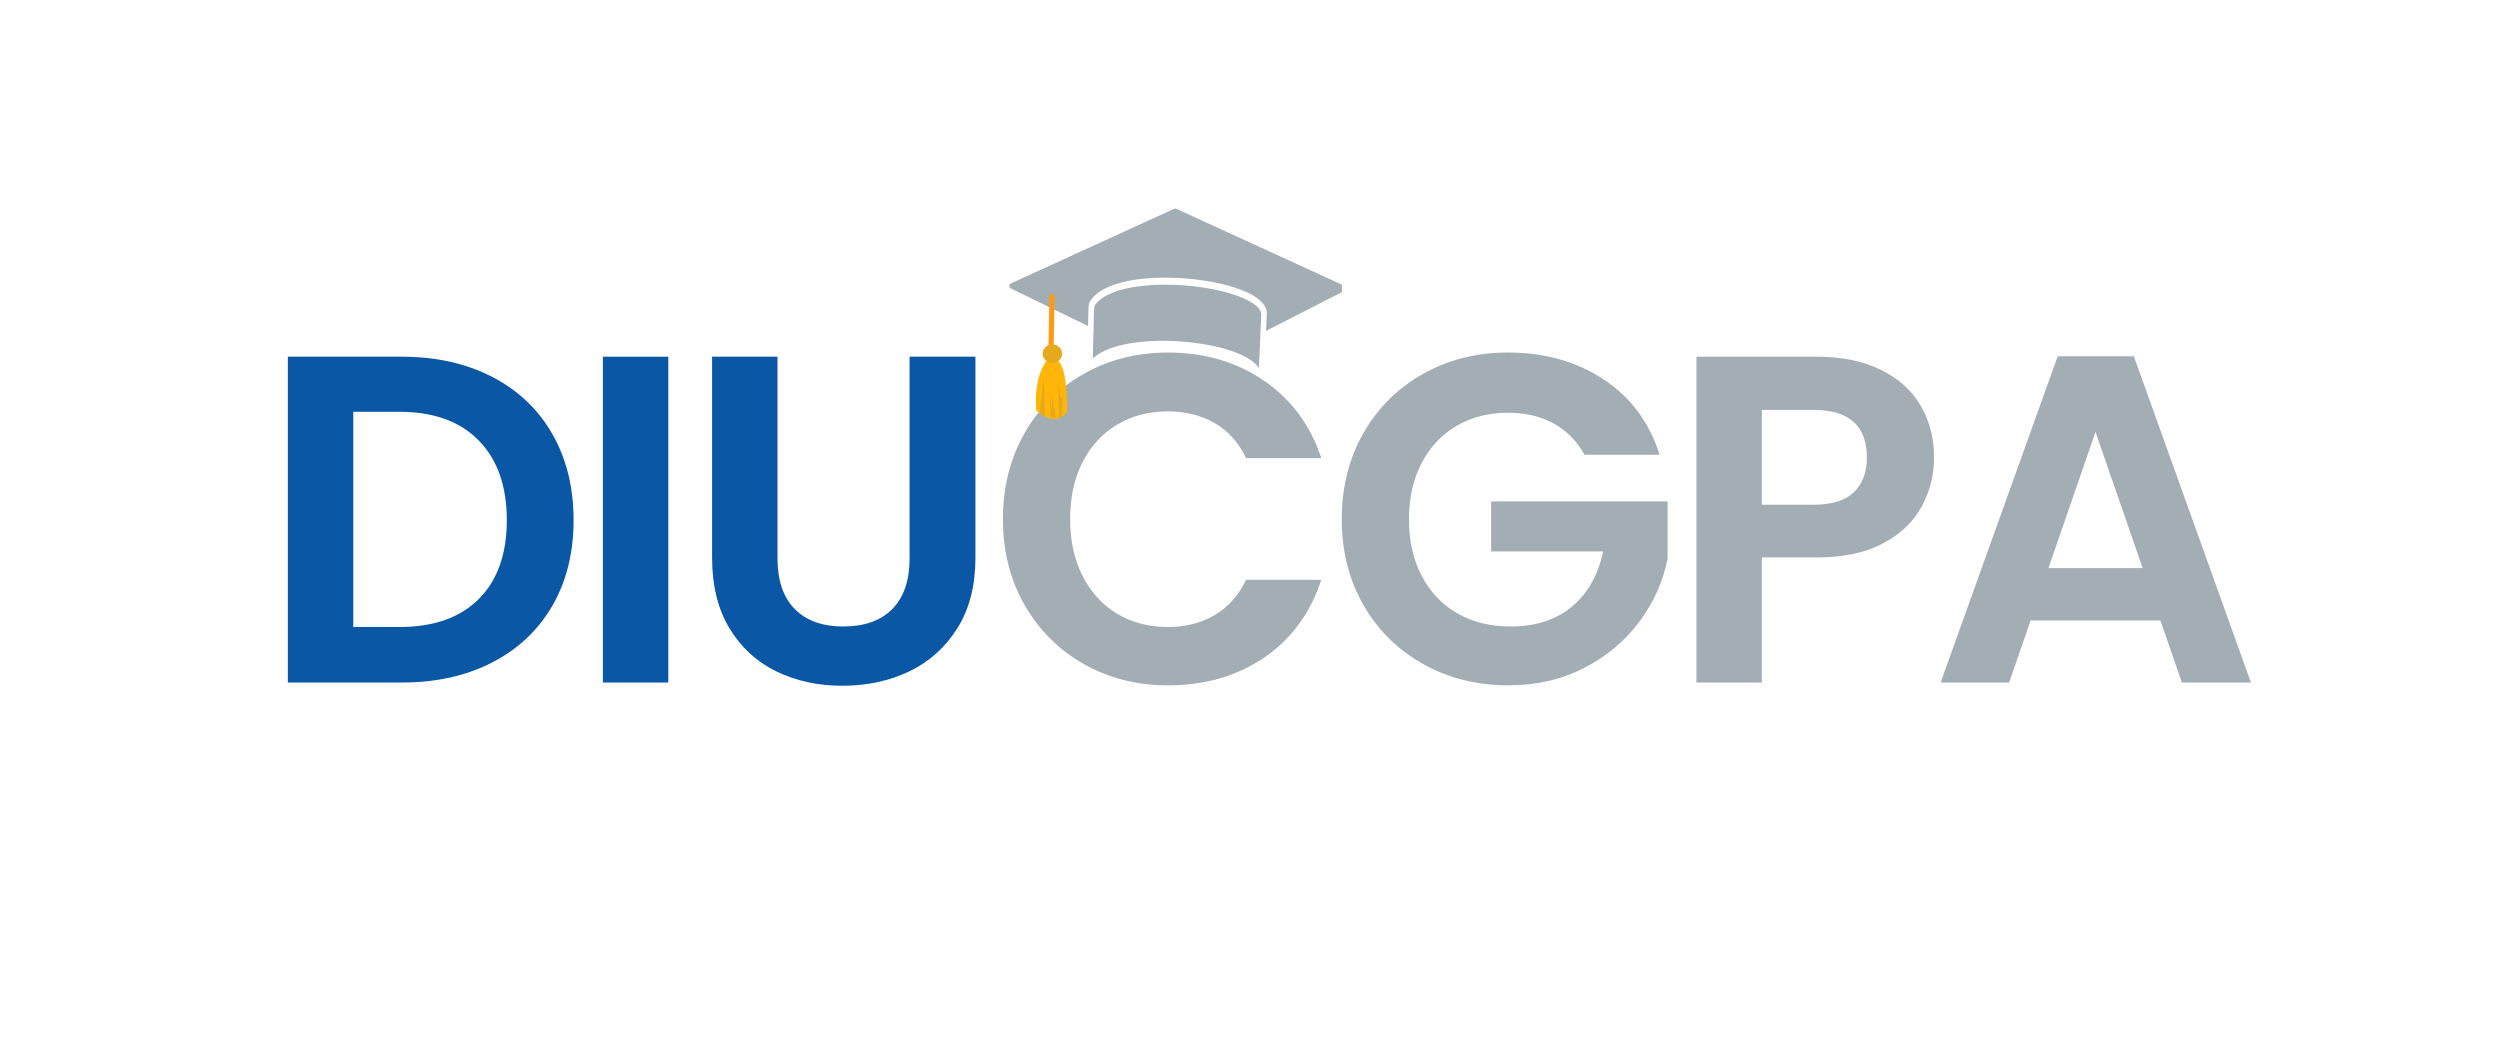
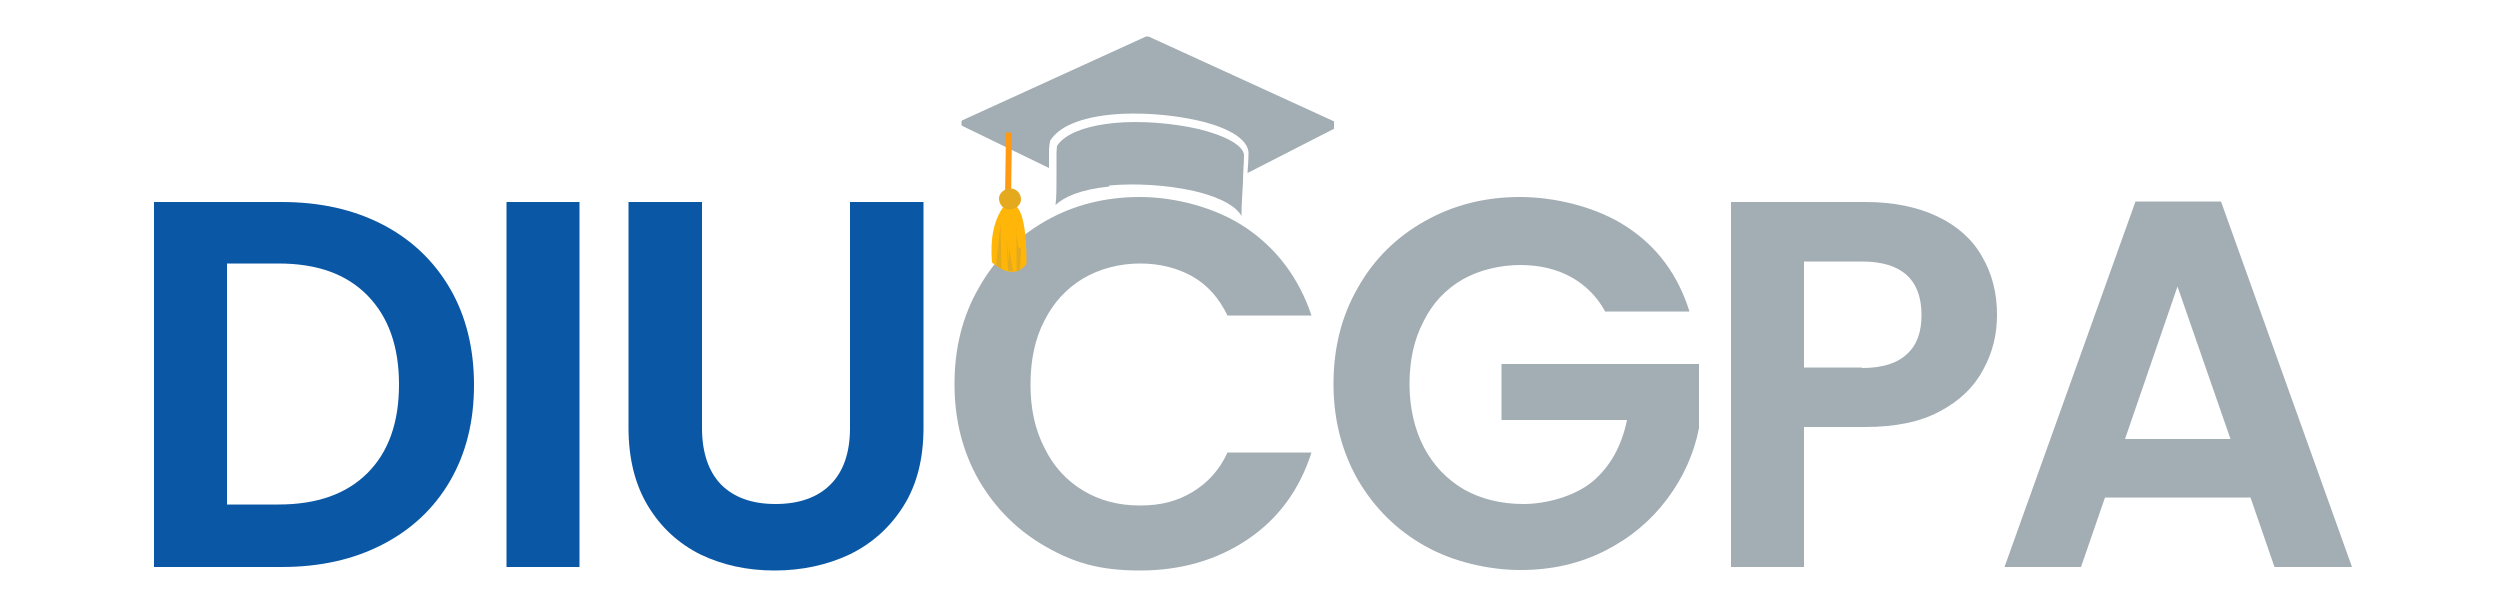
- <svg xmlns="http://www.w3.org/2000/svg" width="500" zoomAndPan="magnify" viewBox="0 0 375 159" height="212" preserveAspectRatio="xMidYMid meet" version="1.0">
+ <svg xmlns="http://www.w3.org/2000/svg" id="Layer_1" version="1.1" viewBox="0 0 500 121.3">
  <defs>
-     <g />
-     <clipPath id="ab4b84cd14">
-       <path d="M 151.406 31.266 L 201.293 31.266 L 201.293 50 L 151.406 50 Z M 151.406 31.266 " clip-rule="nonzero" />
+     <style>
+       .st0 {
+         clip-path: url(#clippath-4);
+       }
+ 
+       .st1 {
+         fill: #ffb608;
+       }
+ 
+       .st1, .st2 {
+         fill-rule: evenodd;
+       }
+ 
+       .st3 {
+         fill: none;
+       }
+ 
+       .st4 {
+         fill: #a2adb4;
+       }
+ 
+       .st5 {
+         clip-path: url(#clippath-1);
+       }
+ 
+       .st6 {
+         clip-path: url(#clippath-3);
+       }
+ 
+       .st7 {
+         fill: #0a57a5;
+       }
+ 
+       .st2 {
+         fill: #e4a91d;
+       }
+ 
+       .st8 {
+         clip-path: url(#clippath-2);
+       }
+ 
+       .st9 {
+         fill: #ff9a12;
+       }
+ 
+       .st10 {
+         clip-path: url(#clippath);
+       }
+     </style>
+     <clipPath id="clippath">
+       <rect class="st3" x="192.3" y="7.2" width="74.5" height="28" />
    </clipPath>
-     <clipPath id="aa761b3a9c">
-       <path d="M 155 53 L 161 53 L 161 62.773 L 155 62.773 Z M 155 53 " clip-rule="nonzero" />
+     <clipPath id="clippath-1">
+       <rect class="st3" x="197.7" y="39.7" width="9" height="14.6" />
    </clipPath>
-     <clipPath id="244228c9b9">
-       <path d="M 155 56 L 157 56 L 157 62.773 L 155 62.773 Z M 155 56 " clip-rule="nonzero" />
+     <clipPath id="clippath-2">
+       <rect class="st3" x="197.7" y="44.1" width="3" height="10.1" />
    </clipPath>
-     <clipPath id="c1e11c7ccc">
-       <path d="M 157 58 L 159 58 L 159 62.773 L 157 62.773 Z M 157 58 " clip-rule="nonzero" />
+     <clipPath id="clippath-3">
+       <rect class="st3" x="200.7" y="47.1" width="3" height="7.1" />
    </clipPath>
-     <clipPath id="e170abdbeb">
-       <path d="M 158 56 L 160 56 L 160 62.773 L 158 62.773 Z M 158 56 " clip-rule="nonzero" />
+     <clipPath id="clippath-4">
+       <rect class="st3" x="202.2" y="44.1" width="3" height="10.1" />
    </clipPath>
  </defs>
-   <g fill="#0a57a5" fill-opacity="1">
-     <g transform="translate(38.34989, 102.3796)">
-       <g>
-         <path d="M 21.922 -48.875 C 27.047 -48.875 31.555 -47.867 35.453 -45.859 C 39.359 -43.848 42.375 -40.988 44.5 -37.281 C 46.625 -33.57 47.688 -29.266 47.688 -24.359 C 47.688 -19.461 46.625 -15.18 44.5 -11.516 C 42.375 -7.848 39.359 -5.008 35.453 -3 C 31.555 -1 27.047 0 21.922 0 L 4.828 0 L 4.828 -48.875 Z M 21.562 -8.328 C 26.695 -8.328 30.664 -9.727 33.469 -12.531 C 36.27 -15.332 37.672 -19.273 37.672 -24.359 C 37.672 -29.453 36.27 -33.43 33.469 -36.297 C 30.664 -39.172 26.695 -40.609 21.562 -40.609 L 14.641 -40.609 L 14.641 -8.328 Z M 21.562 -8.328 " />
-       </g>
-     </g>
+   <path class="st7" d="M56.3,40.4c7.7,0,14.4,1.5,20.2,4.5,5.8,3,10.3,7.3,13.5,12.8,3.2,5.5,4.8,12,4.8,19.3s-1.6,13.7-4.8,19.2c-3.2,5.5-7.7,9.7-13.5,12.7-5.8,3-12.5,4.5-20.2,4.5h-25.5V40.4h25.5ZM55.7,100.9c7.7,0,13.6-2.1,17.8-6.3,4.2-4.2,6.3-10.1,6.3-17.7s-2.1-13.5-6.3-17.8c-4.2-4.3-10.1-6.4-17.8-6.4h-10.3v48.2h10.3Z" />
+   <path class="st7" d="M115.9,40.4v73h-14.6V40.4h14.6Z" />
+   <path class="st7" d="M140.4,40.4v45.2c0,4.9,1.3,8.7,3.8,11.3,2.6,2.6,6.2,3.9,10.9,3.9s8.4-1.3,11-3.9c2.6-2.6,3.9-6.4,3.9-11.3v-45.2h14.7v45.1c0,6.2-1.3,11.4-4,15.7-2.7,4.3-6.3,7.5-10.8,9.7-4.5,2.1-9.5,3.2-15,3.2s-10.4-1.1-14.8-3.2c-4.4-2.2-7.9-5.4-10.5-9.7-2.6-4.3-3.9-9.5-3.9-15.7v-45.1h14.6Z" />
+   <path class="st4" d="M190.9,76.8c0-7.2,1.6-13.6,4.9-19.3,3.2-5.7,7.7-10.1,13.3-13.3,5.6-3.2,11.9-4.8,18.9-4.8s15.3,2.1,21.4,6.3c6.1,4.2,10.4,10,12.9,17.4h-16.8c-1.7-3.5-4-6.1-7-7.8-3-1.7-6.5-2.6-10.5-2.6s-8,1-11.4,3c-3.3,2-5.9,4.8-7.7,8.4-1.9,3.6-2.8,7.9-2.8,12.8s.9,9,2.8,12.7c1.8,3.7,4.4,6.5,7.7,8.5,3.3,2,7.1,3,11.4,3s7.5-.9,10.5-2.7c3-1.8,5.4-4.4,7-7.9h16.8c-2.4,7.5-6.7,13.3-12.8,17.4-6.1,4.1-13.3,6.2-21.5,6.2s-13.3-1.6-18.9-4.8c-5.6-3.2-10-7.6-13.3-13.2-3.2-5.6-4.9-12-4.9-19.2Z" />
+   <path class="st4" d="M321.1,62.4c-1.7-3.1-4-5.4-6.9-7-2.9-1.6-6.3-2.4-10.2-2.4s-8.2,1-11.5,2.9c-3.3,1.9-6,4.7-7.8,8.4-1.9,3.6-2.8,7.8-2.8,12.5s1,9.1,2.9,12.7c1.9,3.6,4.6,6.4,8,8.4,3.4,1.9,7.4,2.9,11.9,2.9s10.1-1.5,13.7-4.4c3.6-3,5.9-7.1,7-12.4h-25.1v-11.2h39.5v12.8c-1,5.1-3.1,9.8-6.3,14.1-3.2,4.3-7.3,7.8-12.4,10.4-5.1,2.6-10.7,3.9-17,3.9s-13.4-1.6-19.1-4.8c-5.7-3.2-10.1-7.6-13.4-13.2-3.2-5.6-4.9-12-4.9-19.2s1.6-13.6,4.9-19.3c3.2-5.7,7.7-10.1,13.4-13.3,5.7-3.2,12-4.8,19-4.8s15.4,2,21.4,6c6.1,4,10.2,9.6,12.5,16.9h-16.8Z" />
+   <path class="st4" d="M399.4,63c0,3.9-.9,7.6-2.8,11-1.8,3.4-4.7,6.2-8.7,8.3-3.9,2.1-8.9,3.1-14.9,3.1h-12.2v28h-14.6V40.4h26.9c5.6,0,10.4,1,14.4,2.9,4,1.9,7,4.6,8.9,8,2,3.4,3,7.3,3,11.6ZM372.4,73.6c4,0,7-.9,9-2.8,2-1.8,2.9-4.4,2.9-7.8,0-7.1-4-10.7-11.9-10.7h-11.6v21.2h11.6Z" />
+   <path class="st4" d="M450.1,99.5h-29.1l-4.8,13.9h-15.3l26.2-73.1h17.1l26.2,73.1h-15.5l-4.8-13.9ZM446.1,87.8l-10.6-30.5-10.5,30.5h21.1Z" />
+   <path class="st4" d="M221.8,37.1c5.3-.5,11.7-.1,17,1.1,3.1.7,8,2.3,9.5,5,0-.2,0-.3,0-.4,0-2,.2-4.2.3-6.5,0,0,0,0,0,0,0-1.8.2-3.6.2-5.4-.3-1.9-3.8-3.8-9.1-5.1-5.3-1.2-11.6-1.7-16.9-1.2-5.8.6-9.9,2.2-11.4,4.6,0,.2-.1.8-.1,1.3,0,1.3,0,2.9,0,4.5,0,0,0,0,0,0,0,2.6,0,4.6-.2,6,1.7-1.6,4.9-3.1,10.8-3.7" />
+   <g class="st10">
+     <path class="st4" d="M267.3,24.5l-37.6-17.2c-.1,0-.3,0-.5,0l-36.6,16.7c-.2,0-.3.3-.4.6,0,.2.1.5.3.6l17.3,8.4c0-1.1,0-2.2,0-3.5,0-.8.2-1.7.2-1.7h0c0-.1,0-.2,0-.2,1.2-2,4.3-4.5,12.4-5.3,5.4-.5,11.9,0,17.2,1.2,3.6.8,9.7,2.8,10.1,6.3h0c0,1.5-.1,2.9-.2,4.2l17.6-9c.2-.1.3-.3.3-.6s-.1-.5-.4-.6" />
  </g>
-   <g fill="#0a57a5" fill-opacity="1">
-     <g transform="translate(85.60513, 102.3796)">
-       <g>
-         <path d="M 14.641 -48.875 L 14.641 0 L 4.828 0 L 4.828 -48.875 Z M 14.641 -48.875 " />
-       </g>
-     </g>
+   <path class="st9" d="M202.2,39.6h-1.2s.2-13.1.2-13.1h1.2s-.2,13.1-.2,13.1" />
+   <g class="st5">
+     <path class="st1" d="M200.8,41.2c-2.1,2.8-2.8,6.7-2.4,11.3,3,2.5,5.2,2.4,6.9.3,0-9-1.3-13.4-4.5-11.7" />
  </g>
-   <g fill="#0a57a5" fill-opacity="1">
-     <g transform="translate(102.1268, 102.3796)">
-       <g>
-         <path d="M 14.5 -48.875 L 14.5 -18.625 C 14.5 -15.312 15.359 -12.781 17.078 -11.031 C 18.805 -9.281 21.234 -8.406 24.359 -8.406 C 27.535 -8.406 29.988 -9.281 31.719 -11.031 C 33.445 -12.781 34.312 -15.312 34.312 -18.625 L 34.312 -48.875 L 44.188 -48.875 L 44.188 -18.688 C 44.188 -14.539 43.285 -11.031 41.484 -8.156 C 39.68 -5.281 37.273 -3.117 34.266 -1.672 C 31.254 -0.234 27.906 0.484 24.219 0.484 C 20.582 0.484 17.281 -0.234 14.312 -1.672 C 11.352 -3.117 9.008 -5.281 7.281 -8.156 C 5.551 -11.031 4.688 -14.539 4.688 -18.688 L 4.688 -48.875 Z M 14.5 -48.875 " />
-       </g>
-     </g>
+   <g class="st8">
+     <path class="st2" d="M200.3,53.8l-.2-9.1-.9,8.4c.4.3.8.5,1.1.7" />
  </g>
-   <g fill="#a2adb4" fill-opacity="1">
-     <g transform="translate(147.9878, 102.3796)">
-       <g>
-         <path d="M 2.453 -24.5 C 2.453 -29.312 3.535 -33.617 5.703 -37.422 C 7.879 -41.223 10.844 -44.188 14.594 -46.312 C 18.352 -48.438 22.566 -49.5 27.234 -49.5 C 32.691 -49.5 37.473 -48.098 41.578 -45.297 C 45.691 -42.492 48.566 -38.617 50.203 -33.672 L 38.922 -33.672 C 37.805 -36.004 36.234 -37.754 34.203 -38.922 C 32.172 -40.086 29.828 -40.672 27.172 -40.672 C 24.316 -40.672 21.781 -40.004 19.562 -38.672 C 17.352 -37.348 15.629 -35.473 14.391 -33.047 C 13.148 -30.617 12.531 -27.77 12.531 -24.5 C 12.531 -21.281 13.148 -18.445 14.391 -16 C 15.629 -13.551 17.352 -11.66 19.562 -10.328 C 21.781 -8.992 24.316 -8.328 27.172 -8.328 C 29.828 -8.328 32.172 -8.922 34.203 -10.109 C 36.234 -11.305 37.805 -13.07 38.922 -15.406 L 50.203 -15.406 C 48.566 -10.406 45.707 -6.516 41.625 -3.734 C 37.539 -0.961 32.742 0.422 27.234 0.422 C 22.566 0.422 18.352 -0.641 14.594 -2.766 C 10.844 -4.891 7.879 -7.844 5.703 -11.625 C 3.535 -15.406 2.453 -19.695 2.453 -24.5 Z M 2.453 -24.5 " />
-       </g>
-     </g>
+   <g class="st6">
+     <path class="st2" d="M201.8,48.8v3.9s-.5-5.1-.5-5.1l.3,6.5c.4.1.7.2,1,.2h0s-.9-5.5-.9-5.5" />
  </g>
-   <g fill="#a2adb4" fill-opacity="1">
-     <g transform="translate(198.8135, 102.3796)">
-       <g>
-         <path d="M 38.859 -34.172 C 37.734 -36.223 36.191 -37.785 34.234 -38.859 C 32.273 -39.93 29.988 -40.469 27.375 -40.469 C 24.477 -40.469 21.91 -39.812 19.672 -38.5 C 17.43 -37.195 15.68 -35.332 14.422 -32.906 C 13.16 -30.477 12.531 -27.676 12.531 -24.5 C 12.531 -21.238 13.172 -18.395 14.453 -15.969 C 15.742 -13.539 17.531 -11.672 19.812 -10.359 C 22.102 -9.055 24.766 -8.406 27.797 -8.406 C 31.523 -8.406 34.582 -9.395 36.969 -11.375 C 39.352 -13.363 40.914 -16.129 41.656 -19.672 L 24.859 -19.672 L 24.859 -27.172 L 51.328 -27.172 L 51.328 -18.625 C 50.672 -15.219 49.27 -12.066 47.125 -9.172 C 44.977 -6.273 42.211 -3.953 38.828 -2.203 C 35.441 -0.453 31.648 0.422 27.453 0.422 C 22.734 0.422 18.473 -0.641 14.672 -2.766 C 10.867 -4.891 7.879 -7.844 5.703 -11.625 C 3.535 -15.406 2.453 -19.695 2.453 -24.5 C 2.453 -29.312 3.535 -33.617 5.703 -37.422 C 7.879 -41.223 10.867 -44.188 14.672 -46.312 C 18.473 -48.438 22.707 -49.5 27.375 -49.5 C 32.883 -49.5 37.672 -48.156 41.734 -45.469 C 45.797 -42.789 48.594 -39.023 50.125 -34.172 Z M 38.859 -34.172 " />
-       </g>
-     </g>
+   <g class="st0">
+     <path class="st2" d="M203.3,45.4v8.8c.3,0,.5-.2.7-.3l.2-4.2-.6-.3-.4-3.9" />
  </g>
-   <g fill="#a2adb4" fill-opacity="1">
-     <g transform="translate(249.6392, 102.3796)">
-       <g>
-         <path d="M 40.469 -33.75 C 40.469 -31.133 39.848 -28.68 38.609 -26.391 C 37.379 -24.109 35.441 -22.266 32.797 -20.859 C 30.16 -19.461 26.836 -18.766 22.828 -18.766 L 14.641 -18.766 L 14.641 0 L 4.828 0 L 4.828 -48.875 L 22.828 -48.875 C 26.609 -48.875 29.828 -48.219 32.484 -46.906 C 35.148 -45.602 37.145 -43.805 38.469 -41.516 C 39.801 -39.234 40.469 -36.645 40.469 -33.75 Z M 22.406 -26.672 C 25.113 -26.672 27.117 -27.289 28.422 -28.531 C 29.734 -29.77 30.391 -31.508 30.391 -33.75 C 30.391 -38.508 27.727 -40.891 22.406 -40.891 L 14.641 -40.891 L 14.641 -26.672 Z M 22.406 -26.672 " />
-       </g>
-     </g>
-   </g>
-   <g fill="#a2adb4" fill-opacity="1">
-     <g transform="translate(289.2635, 102.3796)">
-       <g>
-         <path d="M 34.797 -9.312 L 15.328 -9.312 L 12.109 0 L 1.828 0 L 19.391 -48.938 L 30.812 -48.938 L 48.375 0 L 38.016 0 Z M 32.141 -17.156 L 25.062 -37.594 L 18 -17.156 Z M 32.141 -17.156 " />
-       </g>
-     </g>
-   </g>
-   <path fill="#a2adb4" d="M 171.156 51.277 C 174.727 50.91 178.973 51.188 182.516 52.016 C 184.578 52.496 187.891 53.527 188.906 55.332 C 188.898 55.227 188.879 55.129 188.84 55.031 C 188.902 53.668 188.969 52.195 189.039 50.68 C 189.035 50.68 189.035 50.684 189.031 50.684 C 189.086 49.48 189.141 48.258 189.195 47.047 C 189.004 45.781 186.668 44.473 183.082 43.629 C 179.562 42.797 175.34 42.5 171.785 42.836 C 167.867 43.207 165.172 44.289 164.176 45.887 C 164.148 46.035 164.086 46.398 164.082 46.758 C 164.07 47.633 164.055 48.703 164.035 49.785 C 164.027 49.785 164.023 49.781 164.016 49.781 C 163.984 51.531 163.949 52.895 163.914 53.773 C 165.062 52.719 167.199 51.68 171.156 51.277 " fill-opacity="1" fill-rule="nonzero" />
-   <g clip-path="url(#ab4b84cd14)">
-     <path fill="#a2adb4" d="M 201.645 42.867 L 176.438 31.316 C 176.34 31.27 176.227 31.27 176.129 31.316 L 151.645 42.508 C 151.504 42.574 151.41 42.723 151.406 42.887 C 151.406 43.051 151.496 43.203 151.637 43.273 L 163.215 48.906 C 163.23 48.18 163.242 47.402 163.254 46.578 C 163.262 46.012 163.375 45.469 163.383 45.445 L 163.398 45.371 L 163.434 45.309 C 164.215 43.984 166.285 42.301 171.715 41.785 C 175.348 41.441 179.664 41.746 183.262 42.594 C 185.664 43.16 189.742 44.461 190.023 46.805 L 190.027 46.84 L 190.027 46.883 C 189.984 47.797 189.945 48.723 189.902 49.637 L 201.66 43.625 C 201.801 43.555 201.887 43.406 201.883 43.242 C 201.879 43.078 201.785 42.93 201.645 42.867 " fill-opacity="1" fill-rule="nonzero" />
-   </g>
-   <path fill="#ff9a12" d="M 158.035 52.938 L 157.254 52.922 L 157.414 44.188 L 158.191 44.199 L 158.035 52.938 " fill-opacity="1" fill-rule="nonzero" />
-   <g clip-path="url(#aa761b3a9c)">
-     <path fill="#ffb608" d="M 157.07 54.004 C 155.672 55.887 155.199 58.465 155.434 61.578 C 157.426 63.258 158.93 63.199 160.055 61.809 C 160.078 55.812 159.195 52.832 157.07 54.004 " fill-opacity="1" fill-rule="evenodd" />
-   </g>
-   <g clip-path="url(#244228c9b9)">
-     <path fill="#e4a91d" d="M 156.734 62.465 L 156.57 56.348 L 155.988 62.008 C 156.246 62.191 156.492 62.344 156.734 62.465 " fill-opacity="1" fill-rule="evenodd" />
-   </g>
-   <g clip-path="url(#c1e11c7ccc)">
-     <path fill="#e4a91d" d="M 157.781 59.102 L 157.797 61.699 L 157.414 58.305 L 157.637 62.633 C 157.883 62.703 158.117 62.746 158.34 62.762 L 158.363 62.758 L 157.781 59.102 " fill-opacity="1" fill-rule="evenodd" />
-   </g>
-   <g clip-path="url(#e170abdbeb)">
-     <path fill="#e4a91d" d="M 158.773 56.863 L 158.828 62.73 C 158.98 62.676 159.125 62.609 159.266 62.523 L 159.406 59.688 L 159.023 59.496 L 158.773 56.863 " fill-opacity="1" fill-rule="evenodd" />
-   </g>
-   <path fill="#e4a91d" d="M 157.926 51.664 C 158.73 51.703 159.355 52.355 159.316 53.121 C 159.281 53.887 158.594 54.473 157.785 54.434 C 156.98 54.391 156.355 53.738 156.395 52.977 C 156.434 52.211 157.113 51.625 157.926 51.664 " fill-opacity="1" fill-rule="evenodd" />
+   <path class="st2" d="M202.1,37.7c1.2,0,2.1,1,2.1,2.2,0,1.1-1.1,2-2.3,2-1.2,0-2.1-1-2.1-2.2,0-1.1,1.1-2,2.3-2" />
</svg>
